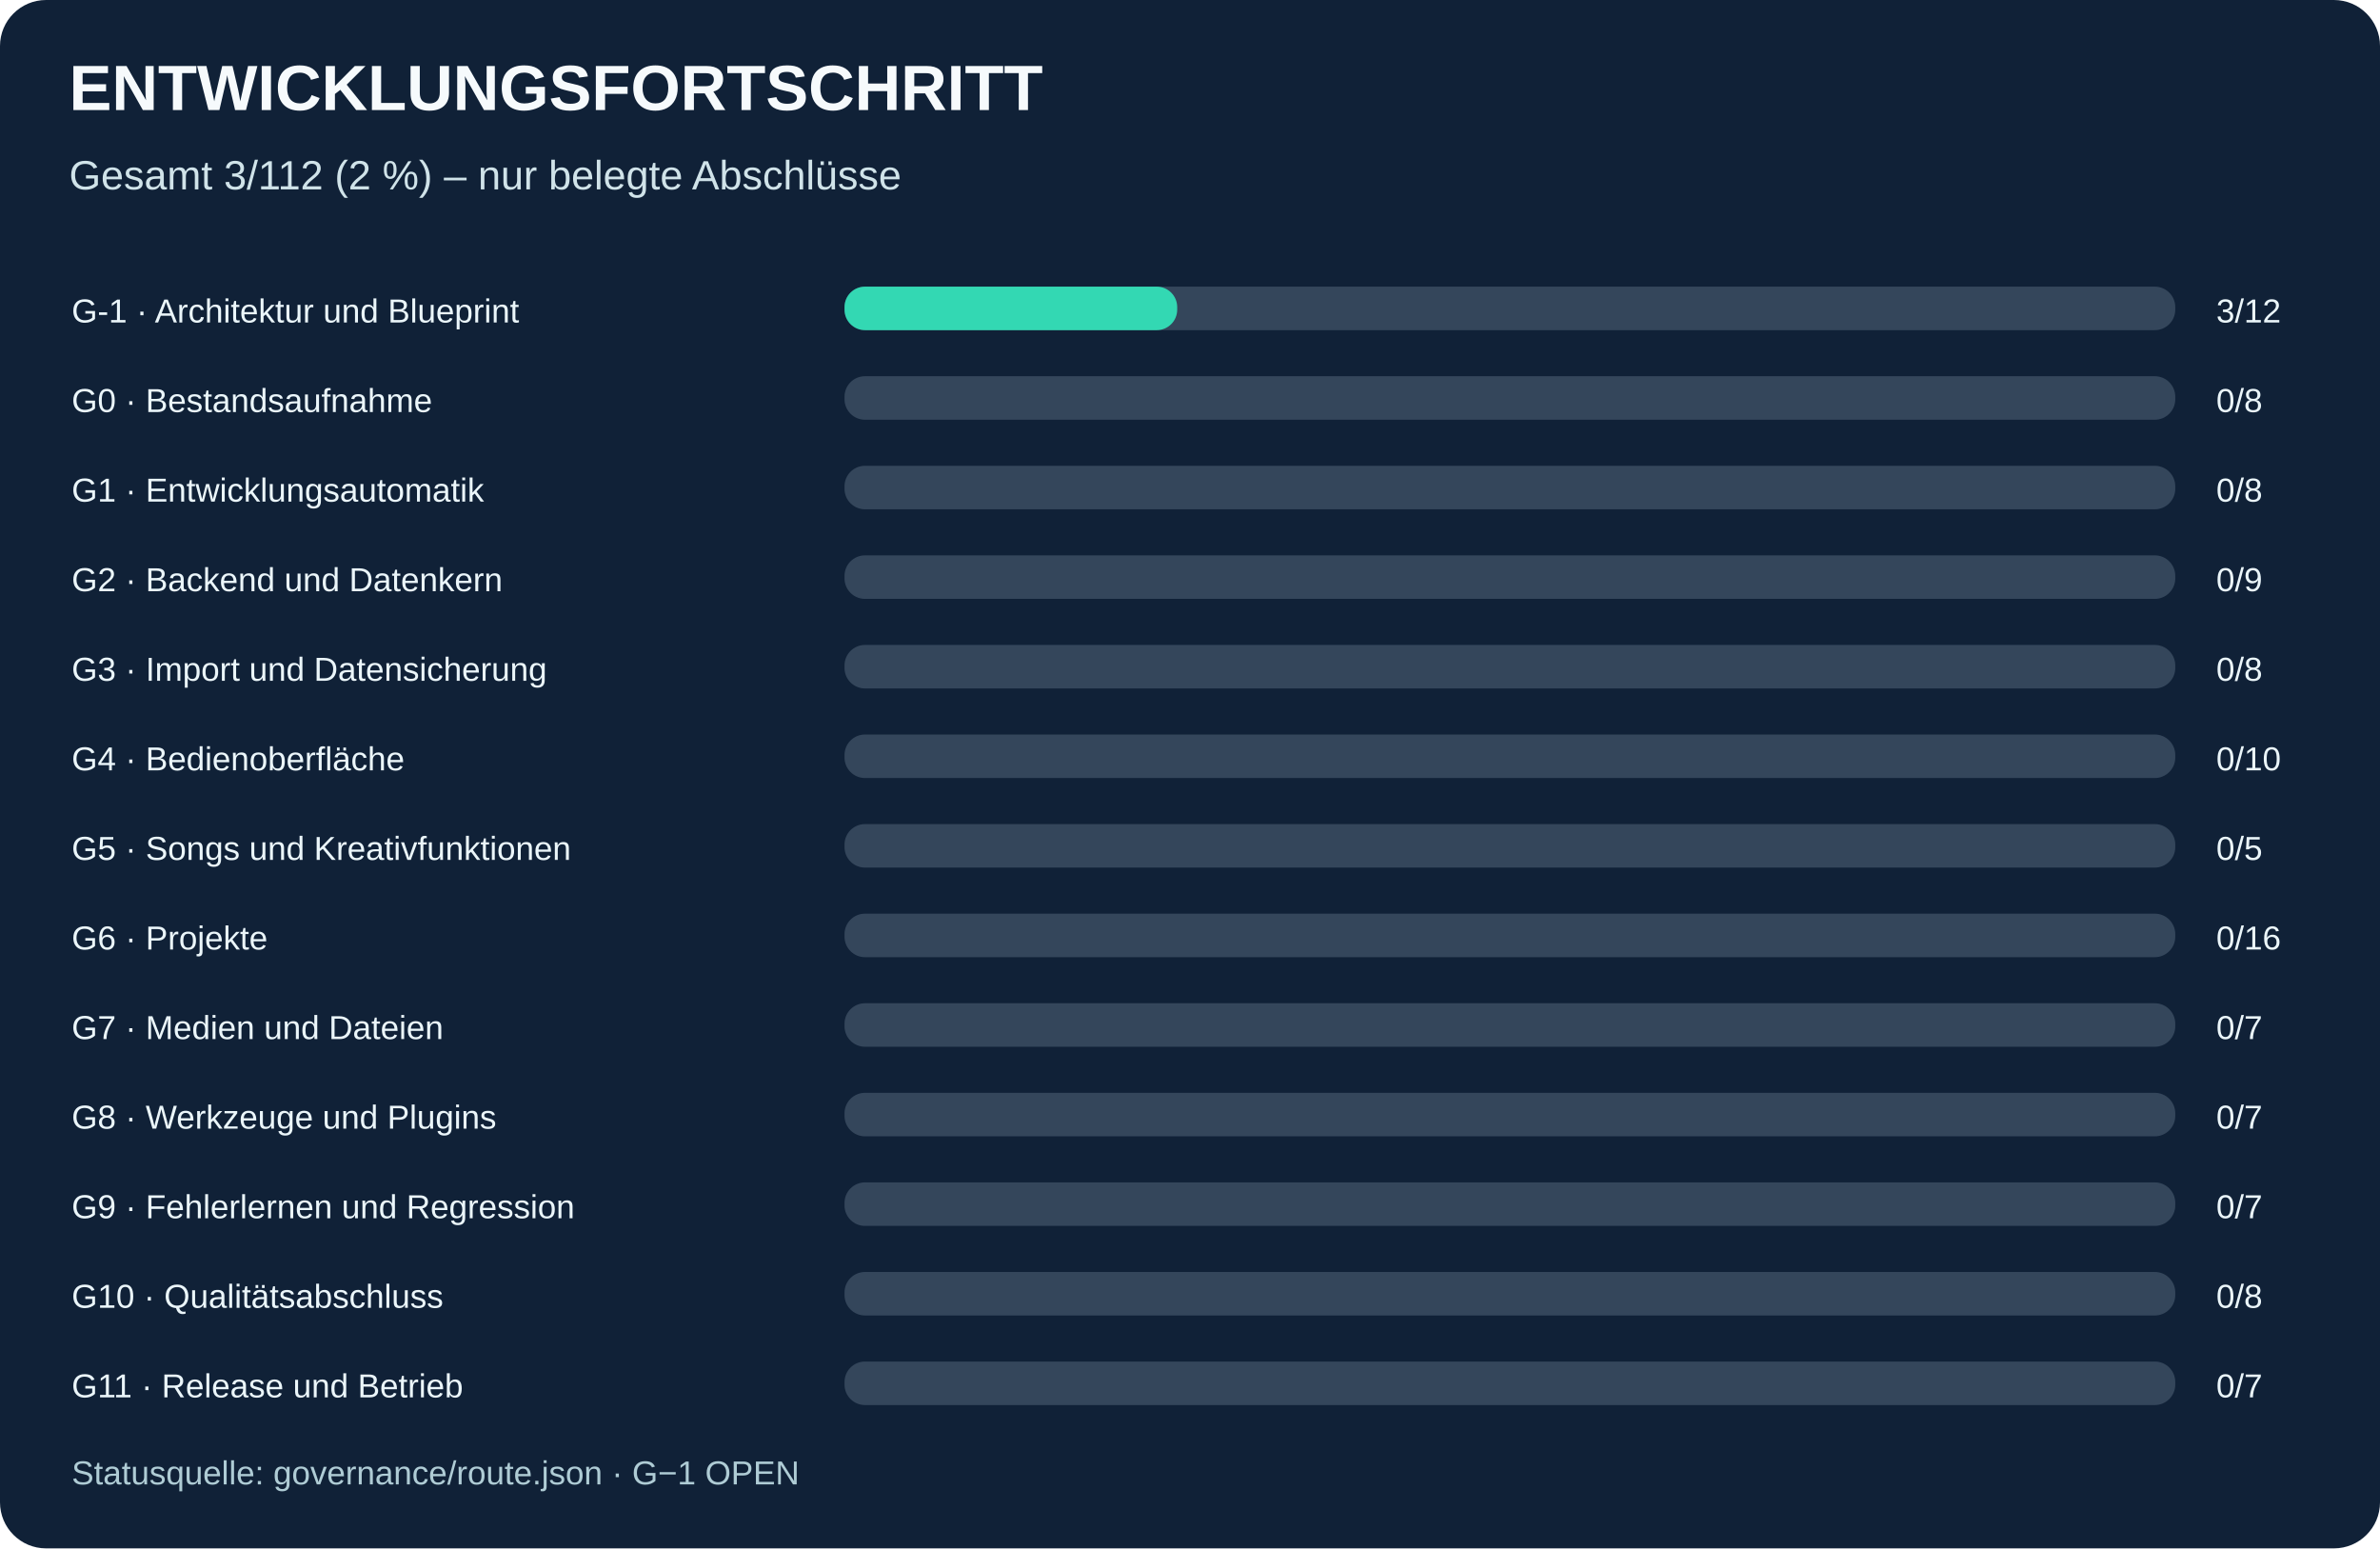
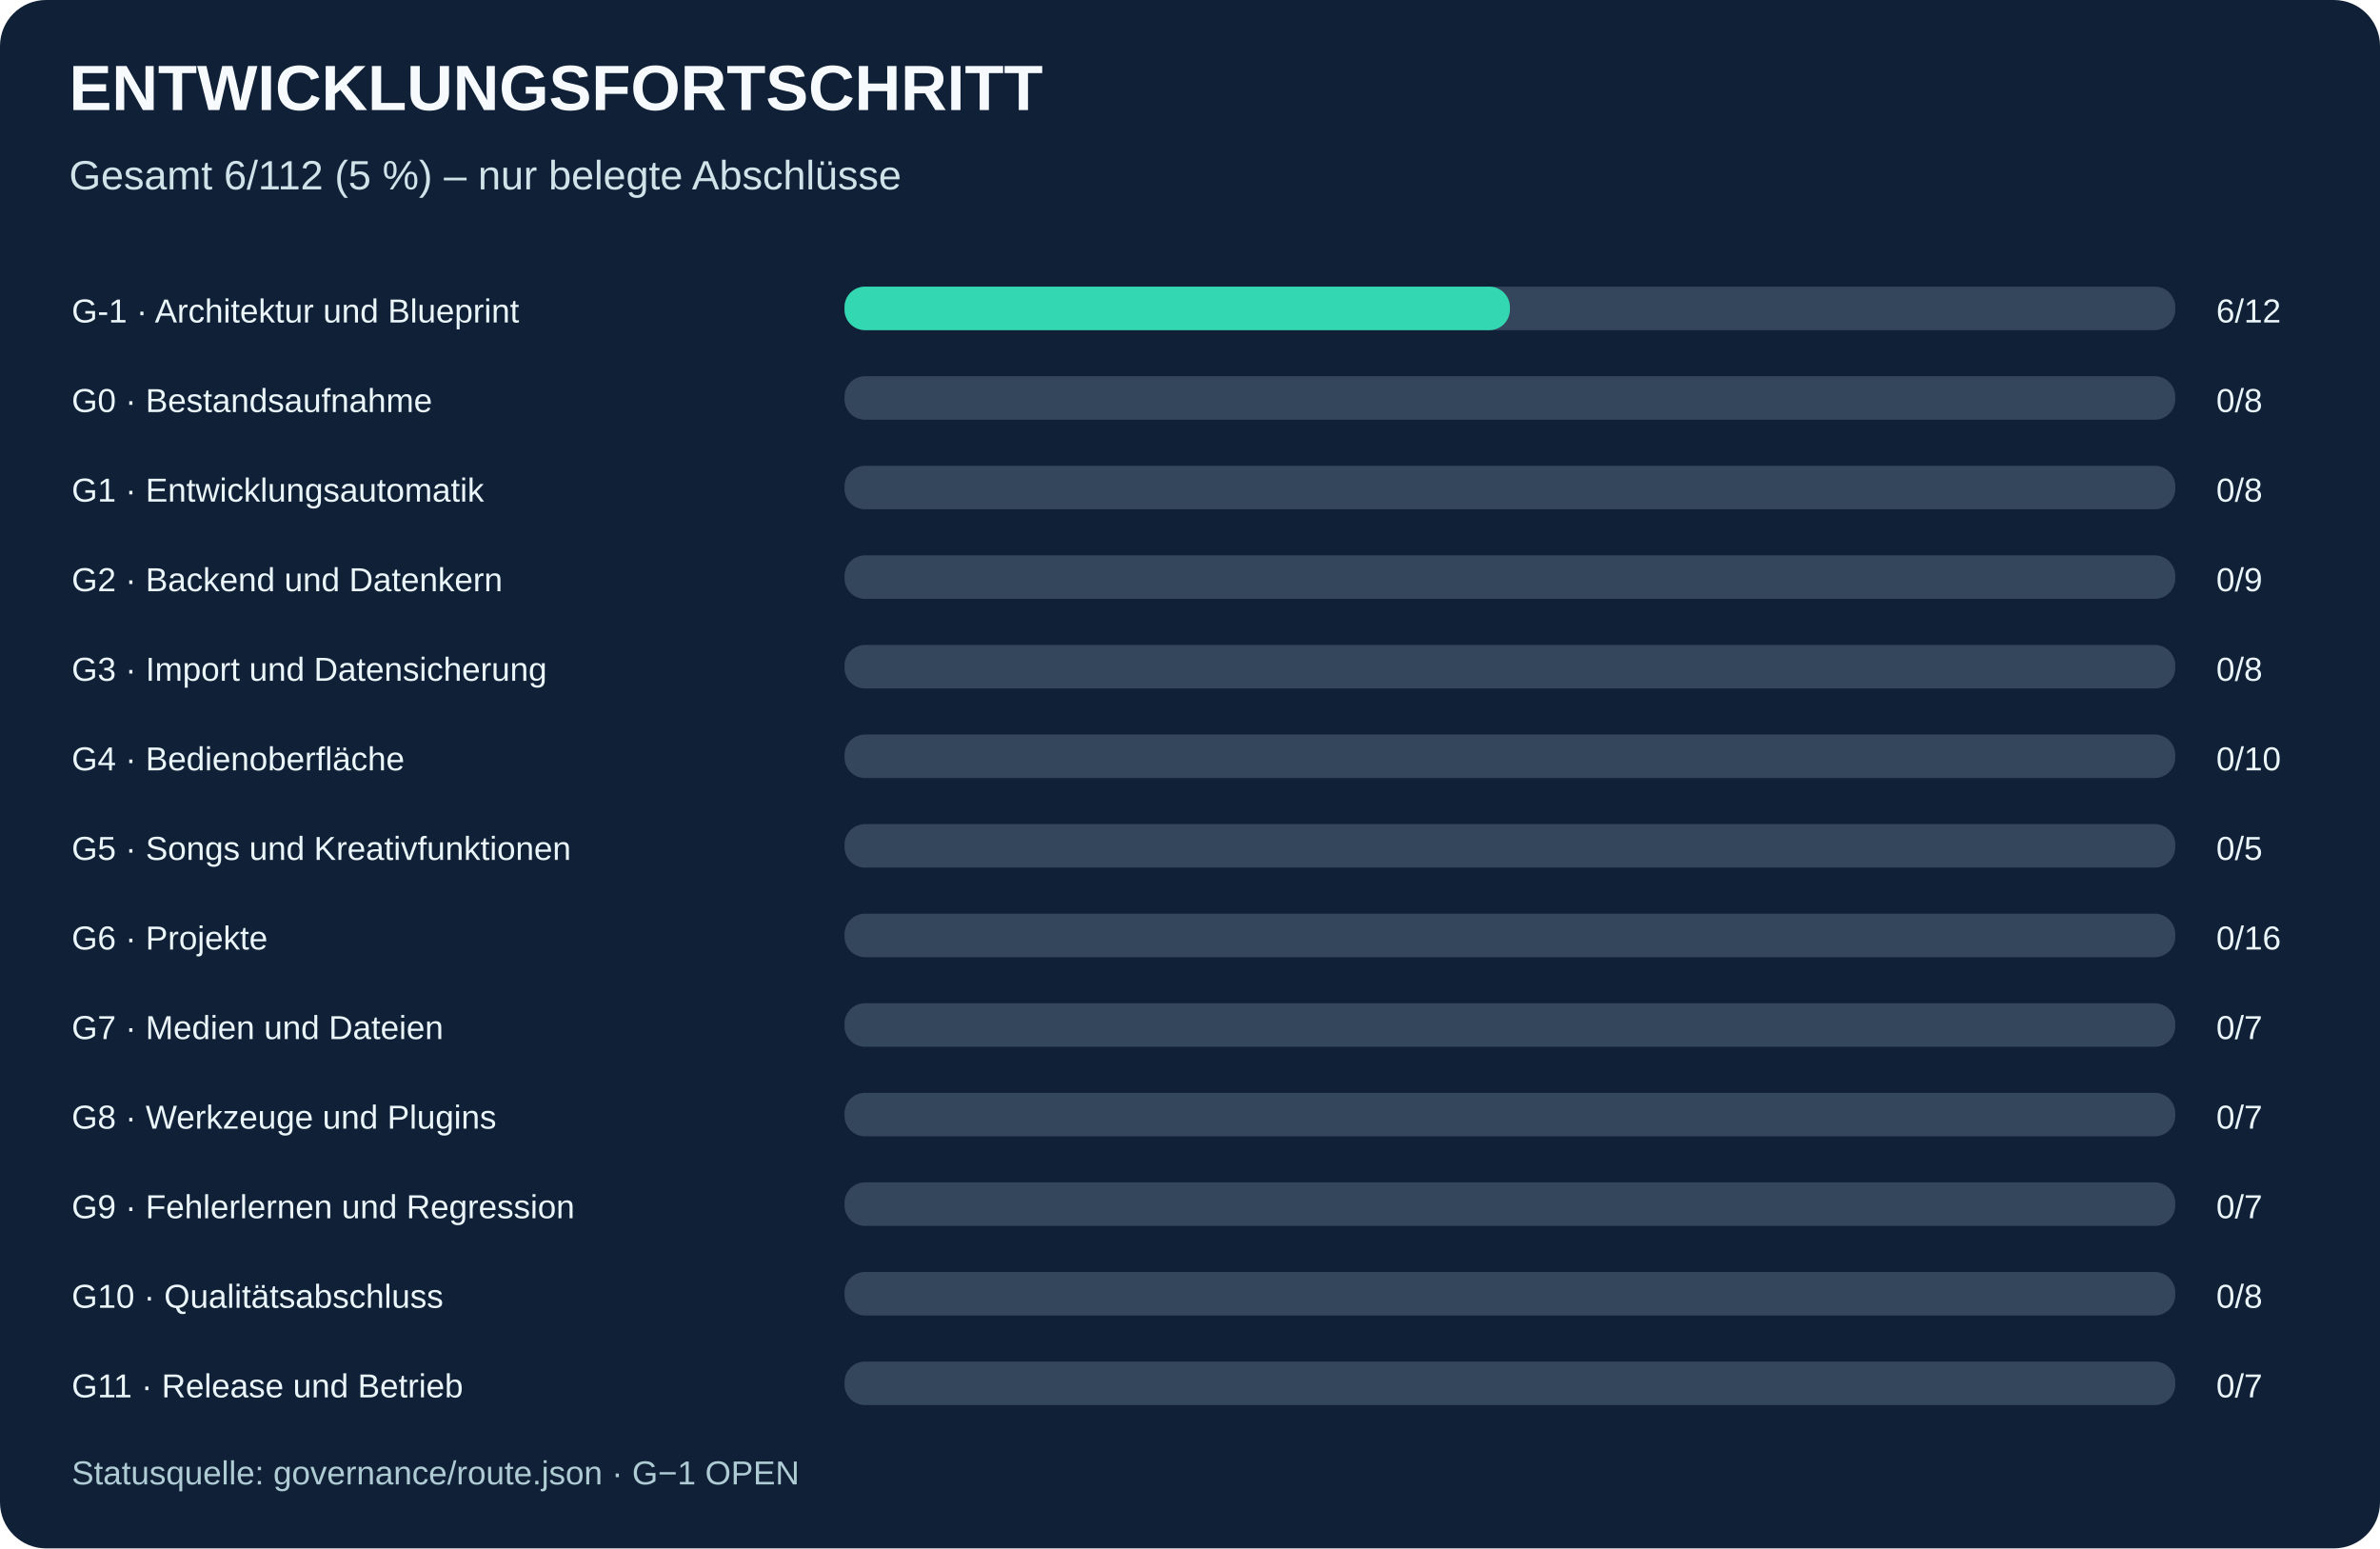
- <svg xmlns="http://www.w3.org/2000/svg" width="930" height="605" viewBox="0 0 930 605" role="img" aria-label="TOOL ZENTRALE Fortschritt 3 von 112">
+ <svg xmlns="http://www.w3.org/2000/svg" width="930" height="605" viewBox="0 0 930 605" role="img" aria-label="TOOL ZENTRALE Fortschritt 6 von 112">
  <rect width="930" height="605" rx="18" fill="#102137" />
  <text x="27" y="43" font-size="25" font-weight="700" font-family="Arial,sans-serif" fill="#F6FAFC">ENTWICKLUNGSFORTSCHRITT</text>
-   <text x="27" y="74" font-size="16" font-family="Arial,sans-serif" fill="#D0E3E9">Gesamt 3/112 (2 %) – nur belegte Abschlüsse</text>
+   <text x="27" y="74" font-size="16" font-family="Arial,sans-serif" fill="#D0E3E9">Gesamt 6/112 (5 %) – nur belegte Abschlüsse</text>
  <text x="28" y="126" fill="#EBF6FA" font-size="13" font-family="Arial,sans-serif">G-1 · Architektur und Blueprint</text>
  <rect x="330" y="112" width="520" height="17" rx="8" fill="#34465B" />
-   <rect x="330" y="112" width="130" height="17" rx="8" fill="#33D8B3" />
-   <text x="866" y="126" fill="#EBF6FA" font-size="13" font-family="Arial,sans-serif">3/12</text>
+   <rect x="330" y="112" width="260" height="17" rx="8" fill="#33D8B3" />
+   <text x="866" y="126" fill="#EBF6FA" font-size="13" font-family="Arial,sans-serif">6/12</text>
  <text x="28" y="161" fill="#EBF6FA" font-size="13" font-family="Arial,sans-serif">G0 · Bestandsaufnahme</text>
  <rect x="330" y="147" width="520" height="17" rx="8" fill="#34465B" />
  <text x="866" y="161" fill="#EBF6FA" font-size="13" font-family="Arial,sans-serif">0/8</text>
  <text x="28" y="196" fill="#EBF6FA" font-size="13" font-family="Arial,sans-serif">G1 · Entwicklungsautomatik</text>
  <rect x="330" y="182" width="520" height="17" rx="8" fill="#34465B" />
  <text x="866" y="196" fill="#EBF6FA" font-size="13" font-family="Arial,sans-serif">0/8</text>
  <text x="28" y="231" fill="#EBF6FA" font-size="13" font-family="Arial,sans-serif">G2 · Backend und Datenkern</text>
  <rect x="330" y="217" width="520" height="17" rx="8" fill="#34465B" />
  <text x="866" y="231" fill="#EBF6FA" font-size="13" font-family="Arial,sans-serif">0/9</text>
  <text x="28" y="266" fill="#EBF6FA" font-size="13" font-family="Arial,sans-serif">G3 · Import und Datensicherung</text>
  <rect x="330" y="252" width="520" height="17" rx="8" fill="#34465B" />
  <text x="866" y="266" fill="#EBF6FA" font-size="13" font-family="Arial,sans-serif">0/8</text>
  <text x="28" y="301" fill="#EBF6FA" font-size="13" font-family="Arial,sans-serif">G4 · Bedienoberfläche</text>
  <rect x="330" y="287" width="520" height="17" rx="8" fill="#34465B" />
  <text x="866" y="301" fill="#EBF6FA" font-size="13" font-family="Arial,sans-serif">0/10</text>
  <text x="28" y="336" fill="#EBF6FA" font-size="13" font-family="Arial,sans-serif">G5 · Songs und Kreativfunktionen</text>
  <rect x="330" y="322" width="520" height="17" rx="8" fill="#34465B" />
  <text x="866" y="336" fill="#EBF6FA" font-size="13" font-family="Arial,sans-serif">0/5</text>
  <text x="28" y="371" fill="#EBF6FA" font-size="13" font-family="Arial,sans-serif">G6 · Projekte</text>
  <rect x="330" y="357" width="520" height="17" rx="8" fill="#34465B" />
  <text x="866" y="371" fill="#EBF6FA" font-size="13" font-family="Arial,sans-serif">0/16</text>
  <text x="28" y="406" fill="#EBF6FA" font-size="13" font-family="Arial,sans-serif">G7 · Medien und Dateien</text>
  <rect x="330" y="392" width="520" height="17" rx="8" fill="#34465B" />
  <text x="866" y="406" fill="#EBF6FA" font-size="13" font-family="Arial,sans-serif">0/7</text>
  <text x="28" y="441" fill="#EBF6FA" font-size="13" font-family="Arial,sans-serif">G8 · Werkzeuge und Plugins</text>
  <rect x="330" y="427" width="520" height="17" rx="8" fill="#34465B" />
  <text x="866" y="441" fill="#EBF6FA" font-size="13" font-family="Arial,sans-serif">0/7</text>
  <text x="28" y="476" fill="#EBF6FA" font-size="13" font-family="Arial,sans-serif">G9 · Fehlerlernen und Regression</text>
  <rect x="330" y="462" width="520" height="17" rx="8" fill="#34465B" />
  <text x="866" y="476" fill="#EBF6FA" font-size="13" font-family="Arial,sans-serif">0/7</text>
  <text x="28" y="511" fill="#EBF6FA" font-size="13" font-family="Arial,sans-serif">G10 · Qualitätsabschluss</text>
  <rect x="330" y="497" width="520" height="17" rx="8" fill="#34465B" />
  <text x="866" y="511" fill="#EBF6FA" font-size="13" font-family="Arial,sans-serif">0/8</text>
  <text x="28" y="546" fill="#EBF6FA" font-size="13" font-family="Arial,sans-serif">G11 · Release und Betrieb</text>
  <rect x="330" y="532" width="520" height="17" rx="8" fill="#34465B" />
  <text x="866" y="546" fill="#EBF6FA" font-size="13" font-family="Arial,sans-serif">0/7</text>
  <text x="28" y="580" font-size="13" fill="#AFCCD5" font-family="Arial,sans-serif">Statusquelle: governance/route.json · G−1 OPEN</text>
</svg>
